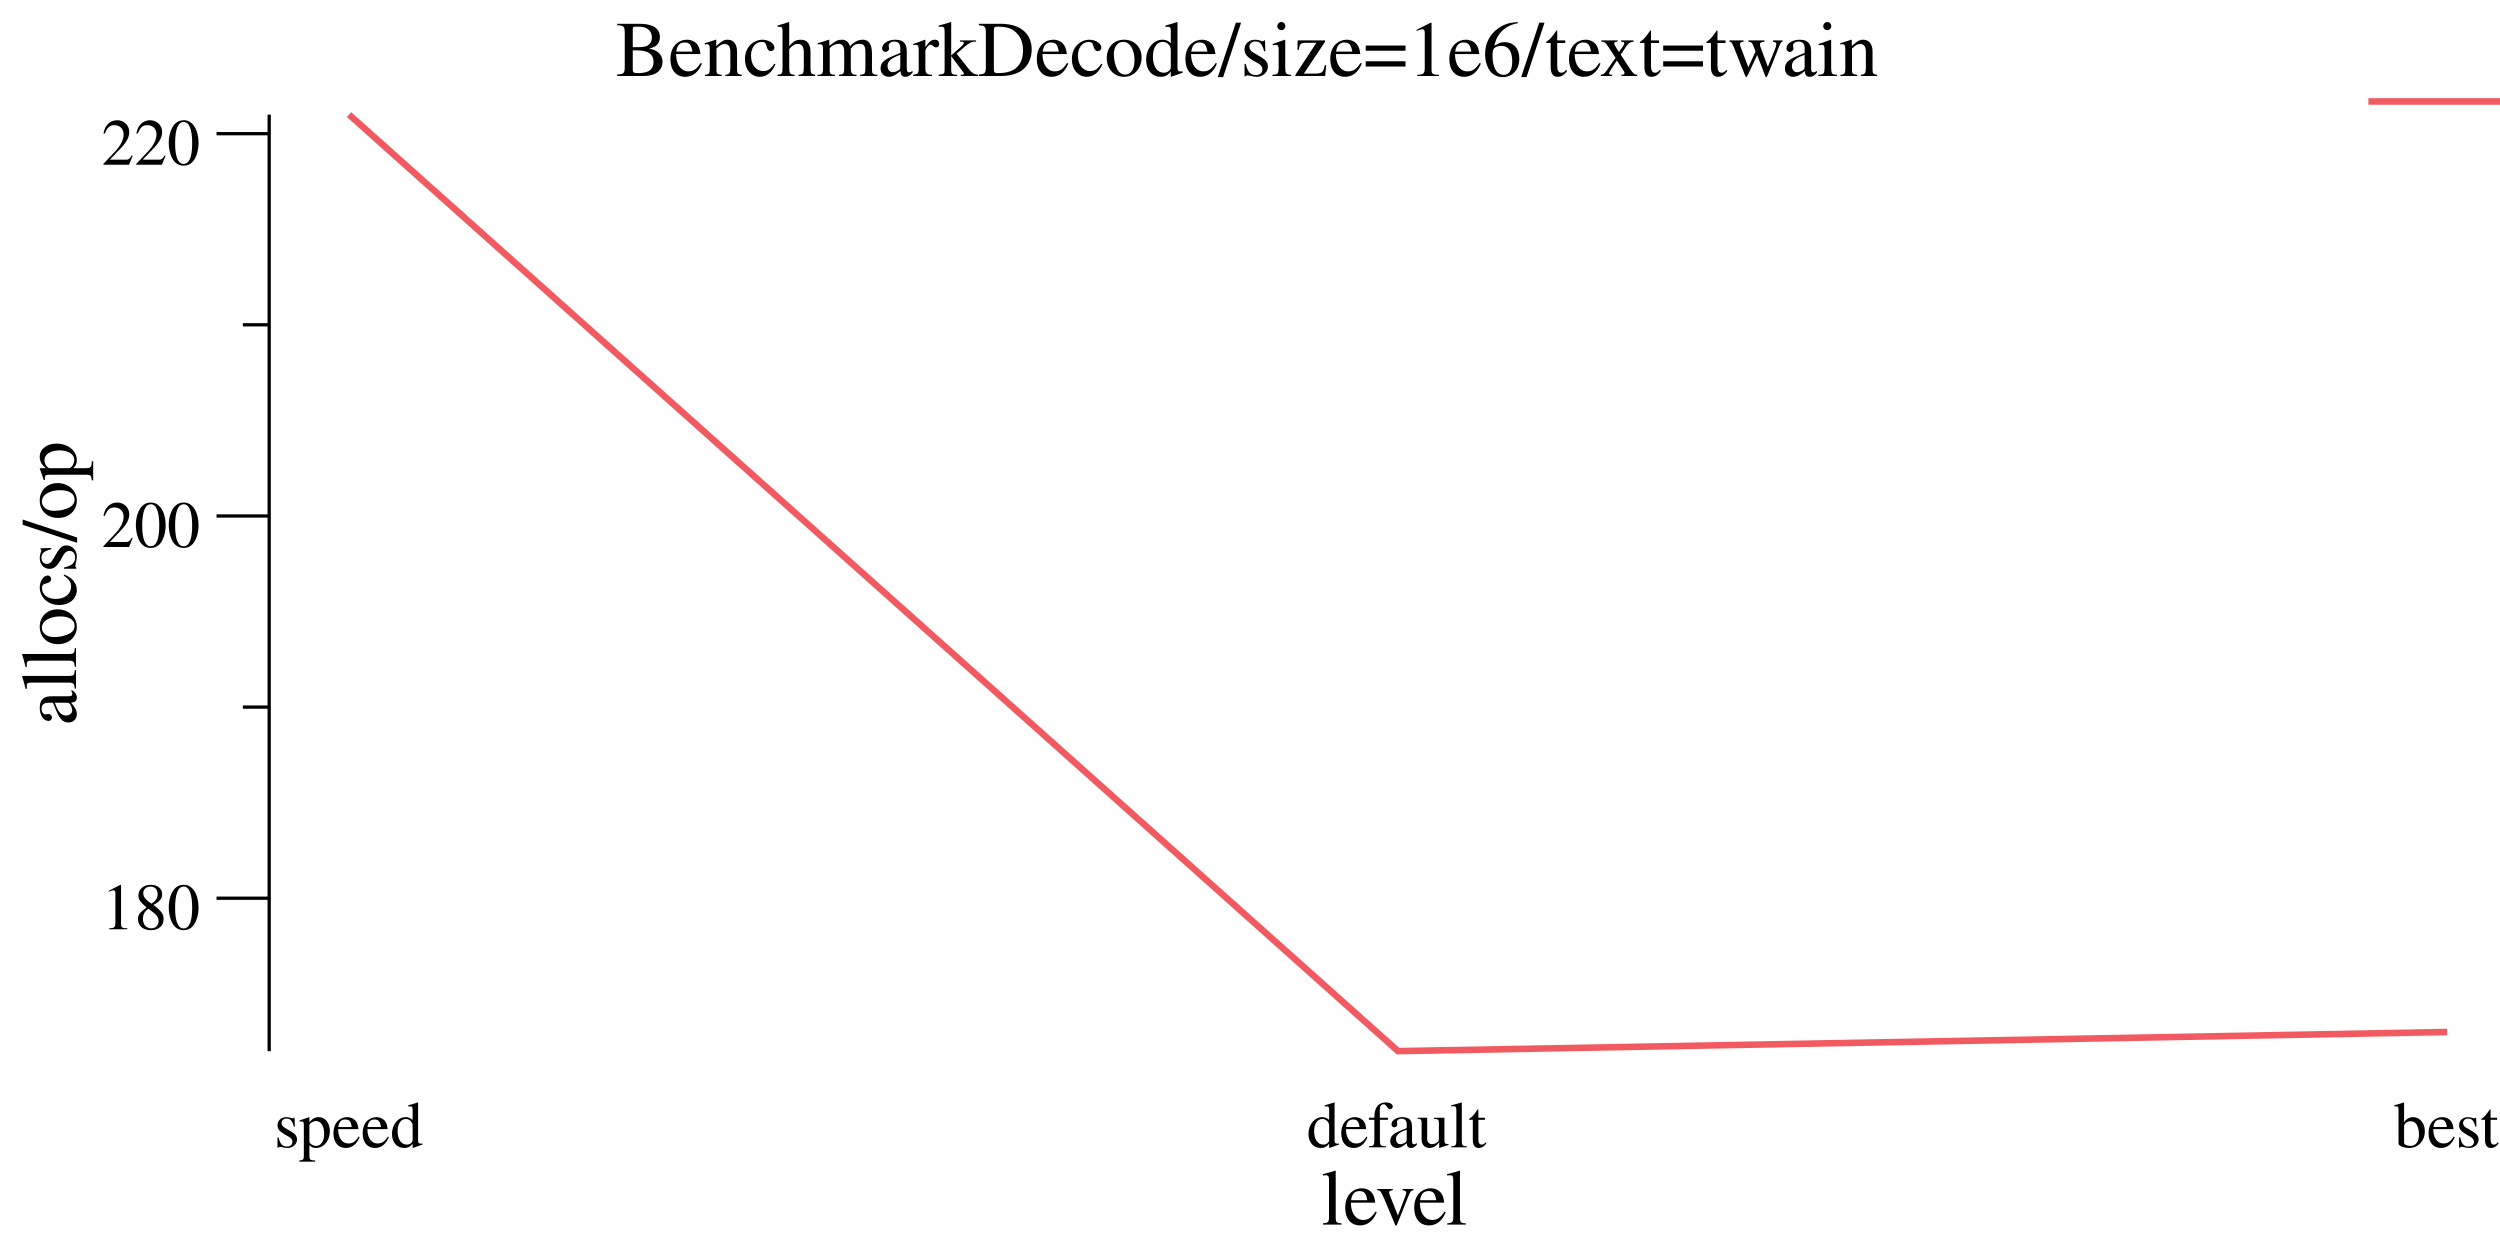
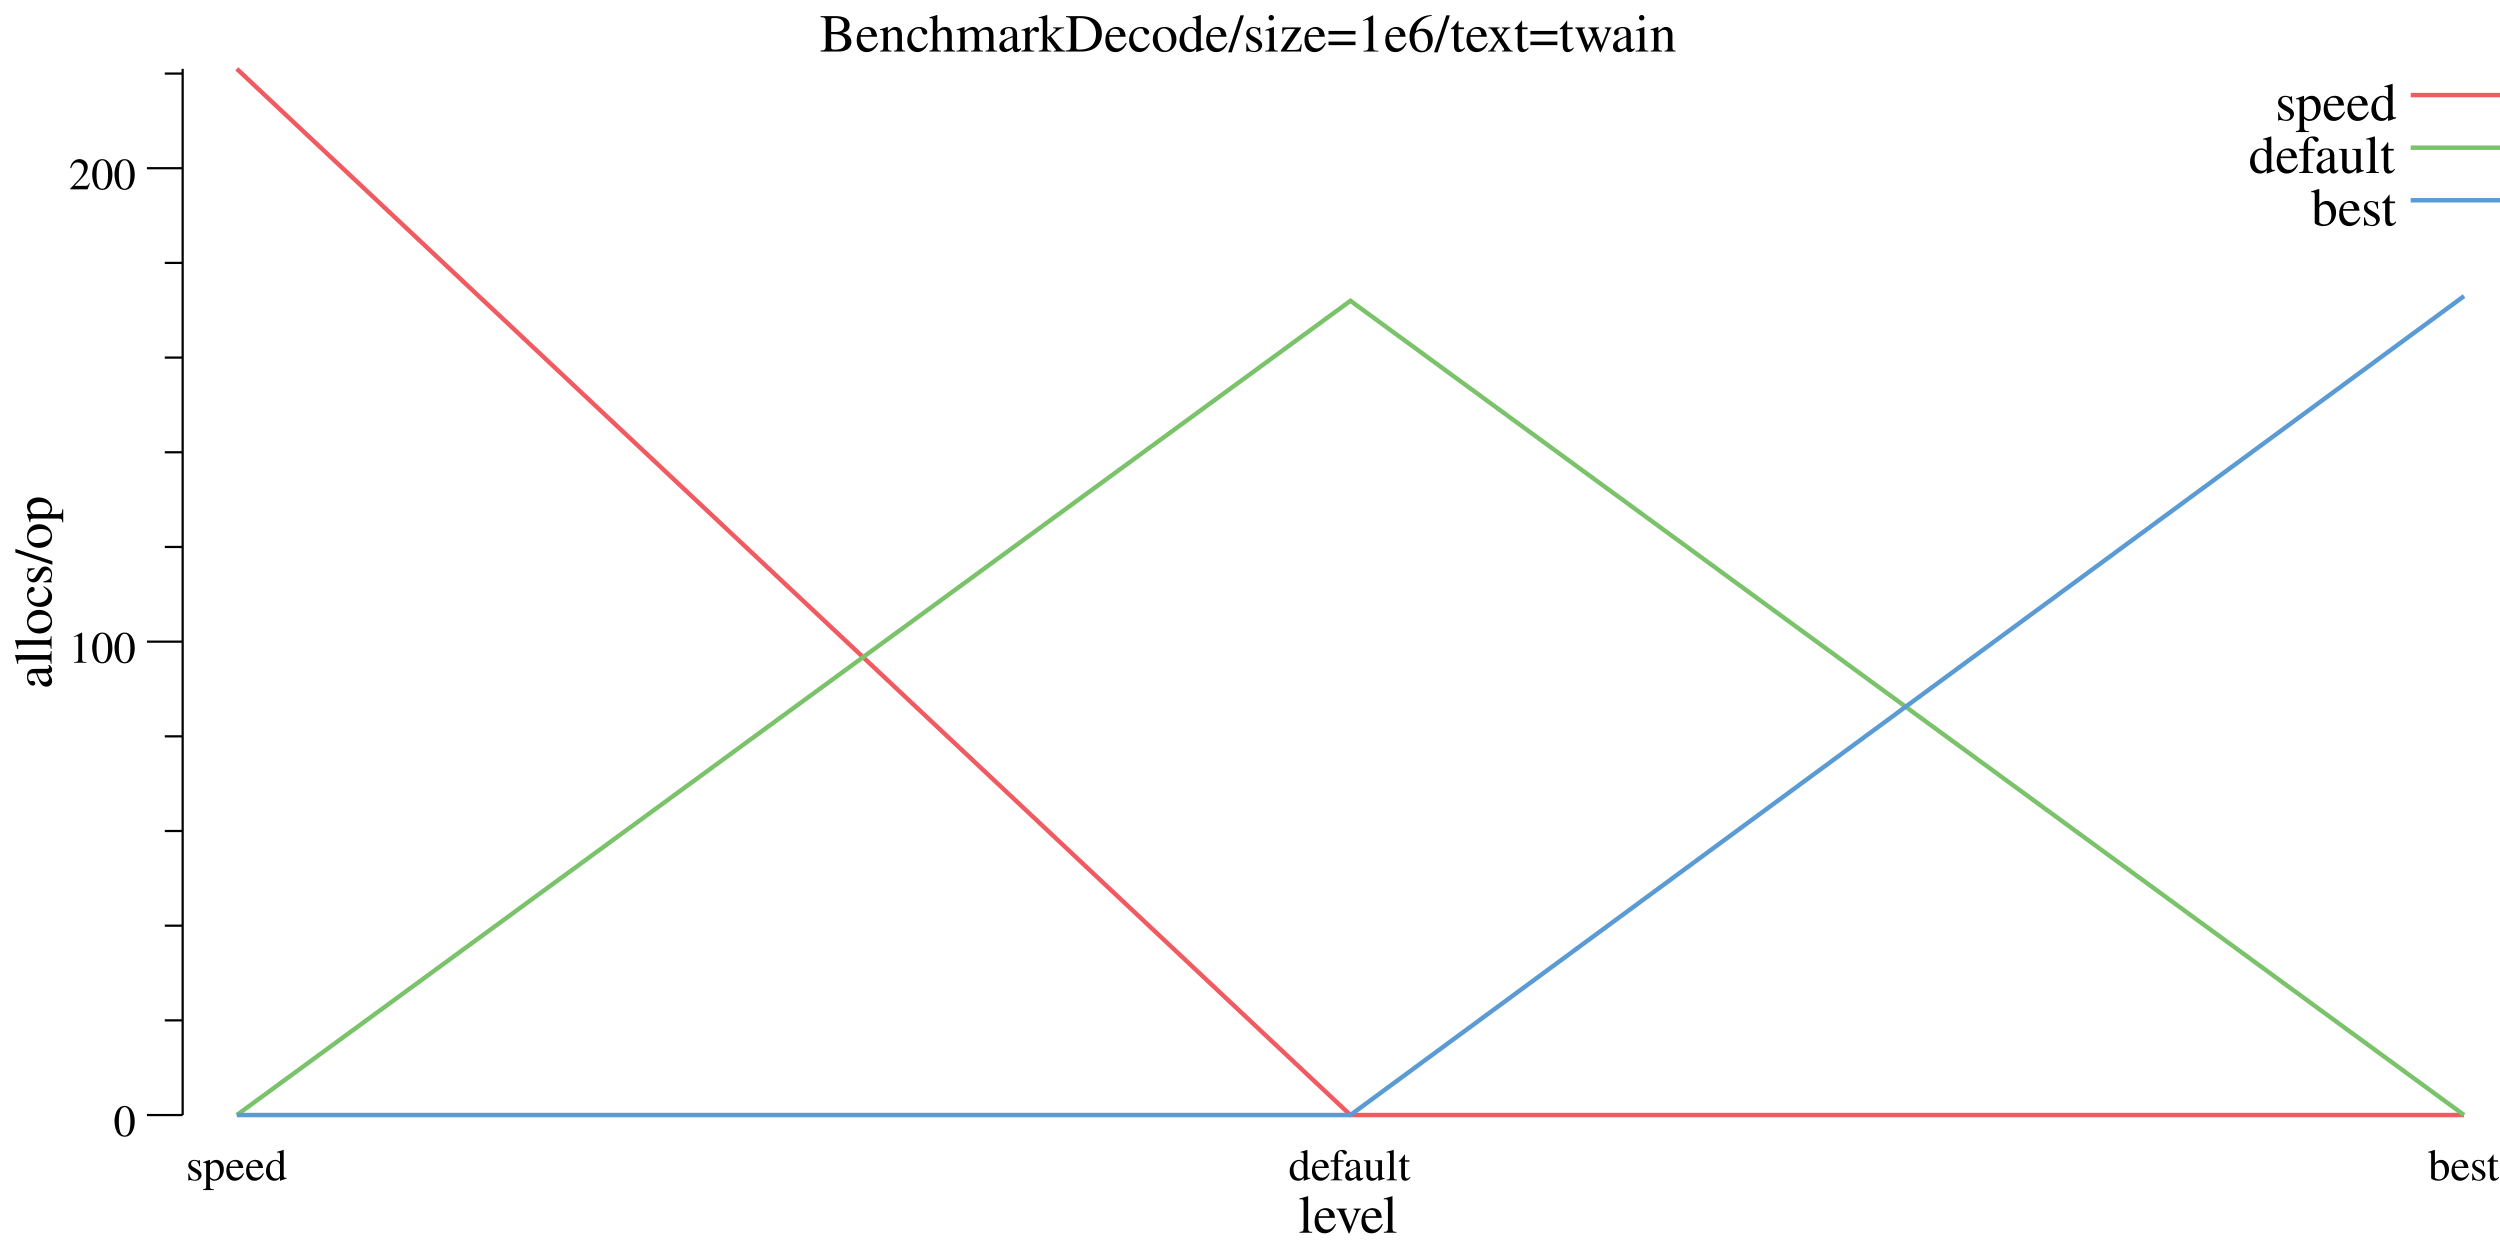
- <svg xmlns="http://www.w3.org/2000/svg" width="380pt" height="190pt" viewBox="0 0 380 190">
-   <g transform="scale(1, -1) translate(0, -190)">
-     <path d="M0,0L380,0L380,190L0,190Z" style="fill:#FFFFFF" />
-     <text x="93.602" y="-178.45" transform="scale(1, -1)" style="font-family:Times;font-weight:normal;font-style:normal;font-size:12px">BenchmarkDecode/size=1e6/text=twain</text>
-     <text x="200.84" y="-3.861" transform="scale(1, -1)" style="font-family:Times;font-weight:normal;font-style:normal;font-size:12px">level</text>
+ <svg xmlns="http://www.w3.org/2000/svg" width="560pt" height="280pt" viewBox="0 0 560 280">
+   <g transform="scale(1, -1) translate(0, -280)">
+     <path d="M0,0L560,0L560,280L0,280Z" style="fill:#FFFFFF" />
+     <text x="183.6" y="-268.45" transform="scale(1, -1)" style="font-family:Times;font-weight:normal;font-style:normal;font-size:12px">BenchmarkDecode/size=1e6/text=twain</text>
+     <text x="290.84" y="-3.861" transform="scale(1, -1)" style="font-family:Times;font-weight:normal;font-style:normal;font-size:12px">level</text>
    <text x="41.666" y="-15.602" transform="scale(1, -1)" style="font-family:Times;font-weight:normal;font-style:normal;font-size:10px">speed</text>
-     <text x="198.62" y="-15.602" transform="scale(1, -1)" style="font-family:Times;font-weight:normal;font-style:normal;font-size:10px">default</text>
-     <text x="363.89" y="-15.602" transform="scale(1, -1)" style="font-family:Times;font-weight:normal;font-style:normal;font-size:10px">best</text>
+     <text x="288.62" y="-15.602" transform="scale(1, -1)" style="font-family:Times;font-weight:normal;font-style:normal;font-size:10px">default</text>
+     <text x="543.89" y="-15.602" transform="scale(1, -1)" style="font-family:Times;font-weight:normal;font-style:normal;font-size:10px">best</text>
    <g transform="rotate(90)">
-       <text x="79.744" y="11.555" transform="scale(1, -1)" style="font-family:Times;font-weight:normal;font-style:normal;font-size:12px">allocs/op</text>
+       <text x="125.75" y="11.555" transform="scale(1, -1)" style="font-family:Times;font-weight:normal;font-style:normal;font-size:12px">allocs/op</text>
    </g>
-     <text x="15.416" y="-48.75" transform="scale(1, -1)" style="font-family:Times;font-weight:normal;font-style:normal;font-size:10px">180</text>
-     <text x="15.416" y="-106.85" transform="scale(1, -1)" style="font-family:Times;font-weight:normal;font-style:normal;font-size:10px">200</text>
-     <text x="15.416" y="-164.96" transform="scale(1, -1)" style="font-family:Times;font-weight:normal;font-style:normal;font-size:10px">220</text>
-     <path d="M32.916,53.472L40.916,53.472" style="fill:none;stroke:#000000;stroke-width:0.5" />
-     <path d="M32.916,111.57L40.916,111.57" style="fill:none;stroke:#000000;stroke-width:0.5" />
-     <path d="M32.916,169.68L40.916,169.68" style="fill:none;stroke:#000000;stroke-width:0.5" />
-     <path d="M36.916,82.523L40.916,82.523" style="fill:none;stroke:#000000;stroke-width:0.5" />
-     <path d="M36.916,140.63L40.916,140.63" style="fill:none;stroke:#000000;stroke-width:0.5" />
-     <path d="M40.916,30.23L40.916,172.58" style="fill:none;stroke:#000000;stroke-width:0.5" />
-     <path d="M53.05,172.58L212.5,30.23L371.95,33.136" style="fill:none;stroke:#F15A60" />
-     <path d="M360,174.58L380,174.58" style="fill:none;stroke:#F15A60" />
+     <text x="25.416" y="-25.509" transform="scale(1, -1)" style="font-family:Times;font-weight:normal;font-style:normal;font-size:10px">0</text>
+     <text x="15.416" y="-131.55" transform="scale(1, -1)" style="font-family:Times;font-weight:normal;font-style:normal;font-size:10px">100</text>
+     <text x="15.416" y="-237.59" transform="scale(1, -1)" style="font-family:Times;font-weight:normal;font-style:normal;font-size:10px">200</text>
+     <path d="M32.916,30.23L40.916,30.23" style="fill:none;stroke:#000000;stroke-width:0.5" />
+     <path d="M32.916,136.27L40.916,136.27" style="fill:none;stroke:#000000;stroke-width:0.5" />
+     <path d="M32.916,242.32L40.916,242.32" style="fill:none;stroke:#000000;stroke-width:0.5" />
+     <path d="M36.916,51.439L40.916,51.439" style="fill:none;stroke:#000000;stroke-width:0.5" />
+     <path d="M36.916,72.647L40.916,72.647" style="fill:none;stroke:#000000;stroke-width:0.5" />
+     <path d="M36.916,93.856L40.916,93.856" style="fill:none;stroke:#000000;stroke-width:0.5" />
+     <path d="M36.916,115.06L40.916,115.06" style="fill:none;stroke:#000000;stroke-width:0.5" />
+     <path d="M36.916,157.48L40.916,157.48" style="fill:none;stroke:#000000;stroke-width:0.5" />
+     <path d="M36.916,178.69L40.916,178.69" style="fill:none;stroke:#000000;stroke-width:0.5" />
+     <path d="M36.916,199.9L40.916,199.9" style="fill:none;stroke:#000000;stroke-width:0.5" />
+     <path d="M36.916,221.11L40.916,221.11" style="fill:none;stroke:#000000;stroke-width:0.5" />
+     <path d="M36.916,263.52L40.916,263.52" style="fill:none;stroke:#000000;stroke-width:0.5" />
+     <path d="M40.916,30.23L40.916,264.58" style="fill:none;stroke:#000000;stroke-width:0.5" />
+     <path d="M53.05,264.58L302.5,30.23L551.95,30.23" style="fill:none;stroke:#F15A60" />
+     <path d="M53.05,30.23L302.5,212.62L551.95,30.23" style="fill:none;stroke:#7AC36A" />
+     <path d="M53.05,30.23L302.5,30.23L551.95,213.68" style="fill:none;stroke:#5A9BD4" />
+     <path d="M540,258.7L560,258.7" style="fill:none;stroke:#F15A60" />
+     <text x="509.68" y="-253.03" transform="scale(1, -1)" style="font-family:Times;font-weight:normal;font-style:normal;font-size:12px">speed</text>
+     <path d="M540,246.92L560,246.92" style="fill:none;stroke:#7AC36A" />
+     <text x="503.68" y="-241.25" transform="scale(1, -1)" style="font-family:Times;font-weight:normal;font-style:normal;font-size:12px">default</text>
+     <path d="M540,235.14L560,235.14" style="fill:none;stroke:#5A9BD4" />
+     <text x="517.67" y="-229.47" transform="scale(1, -1)" style="font-family:Times;font-weight:normal;font-style:normal;font-size:12px">best</text>
  </g>
</svg>
